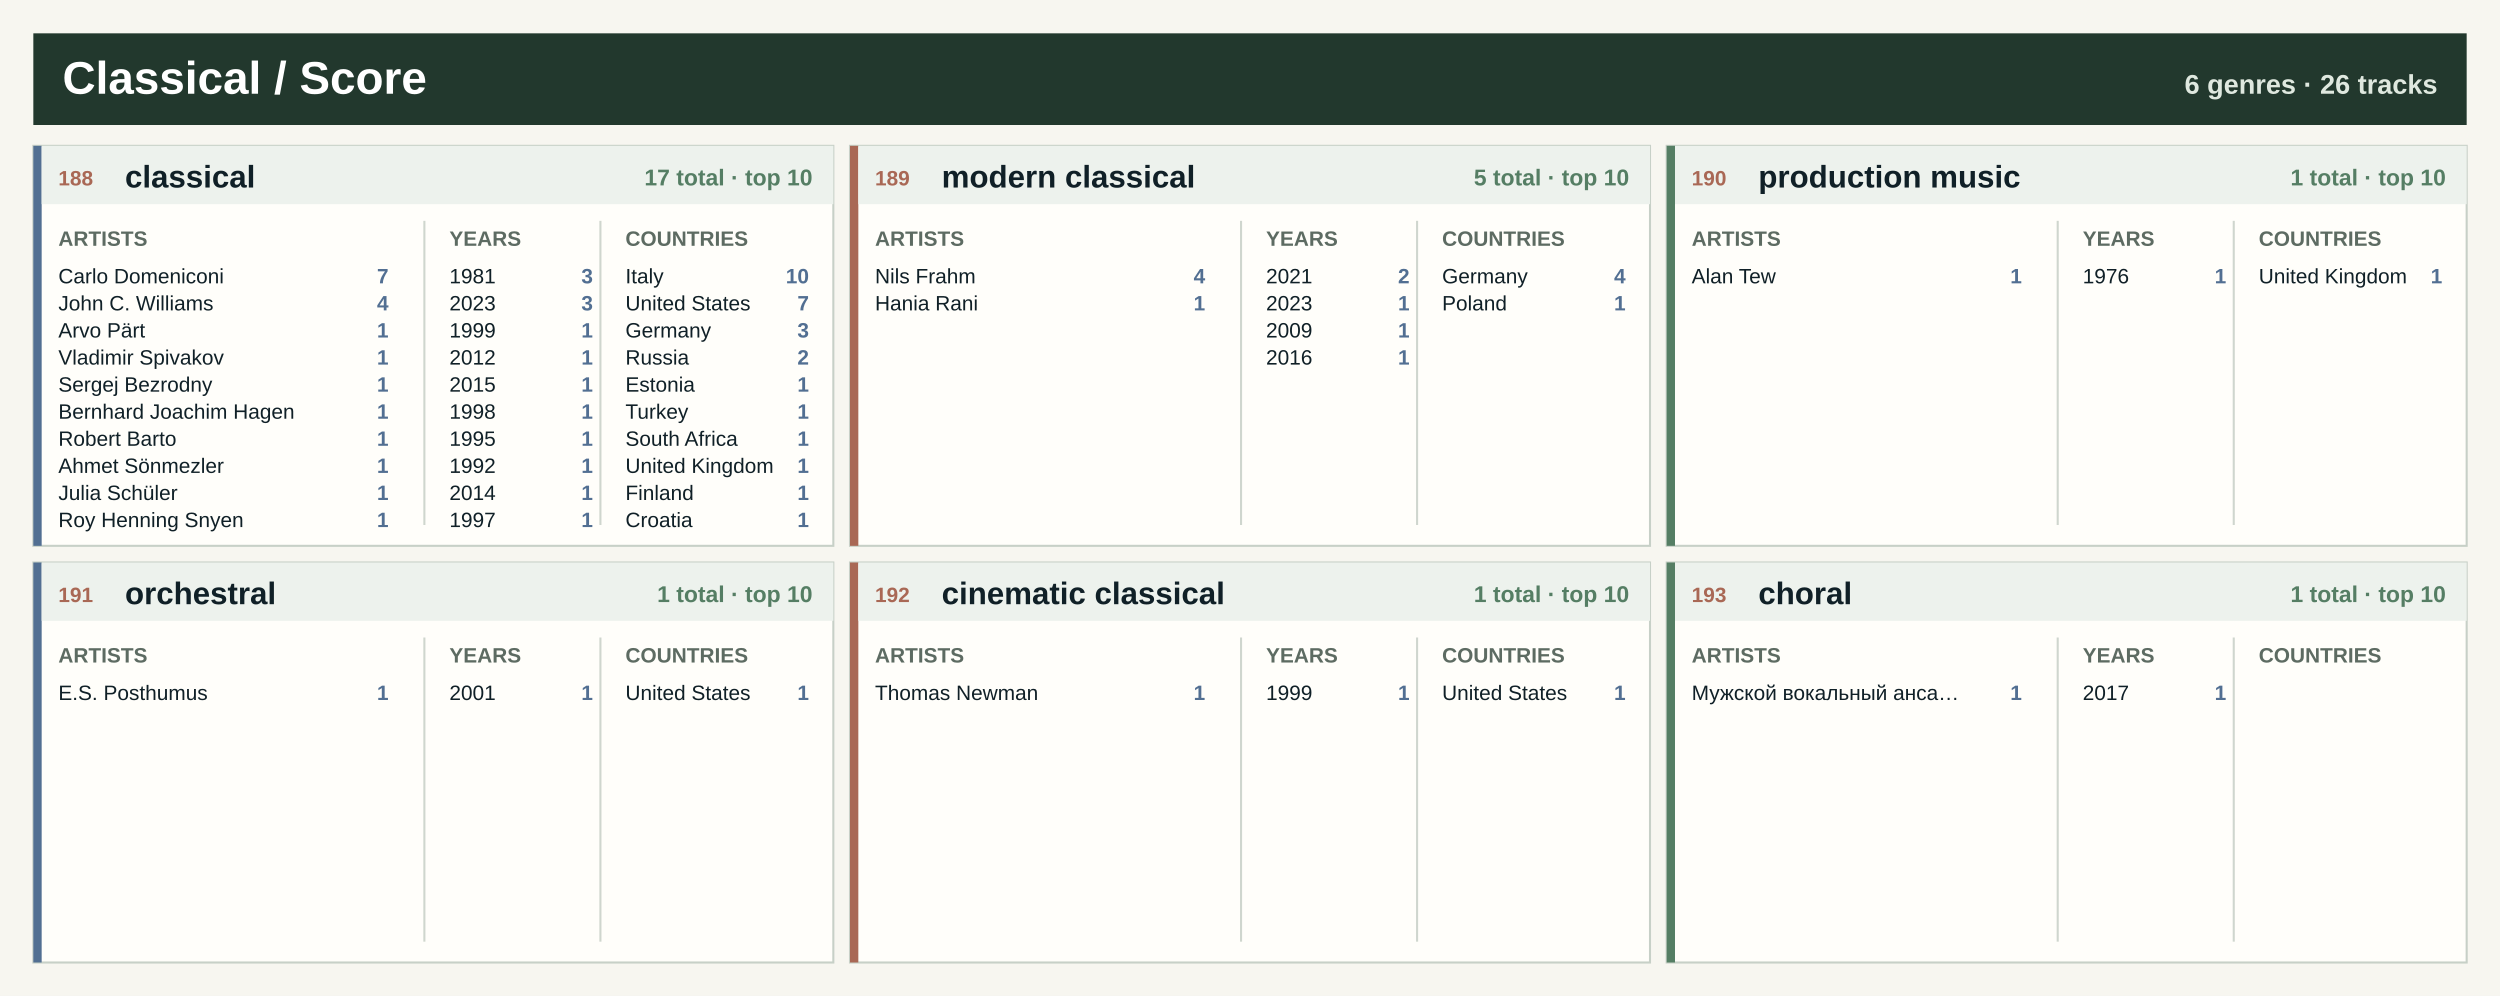
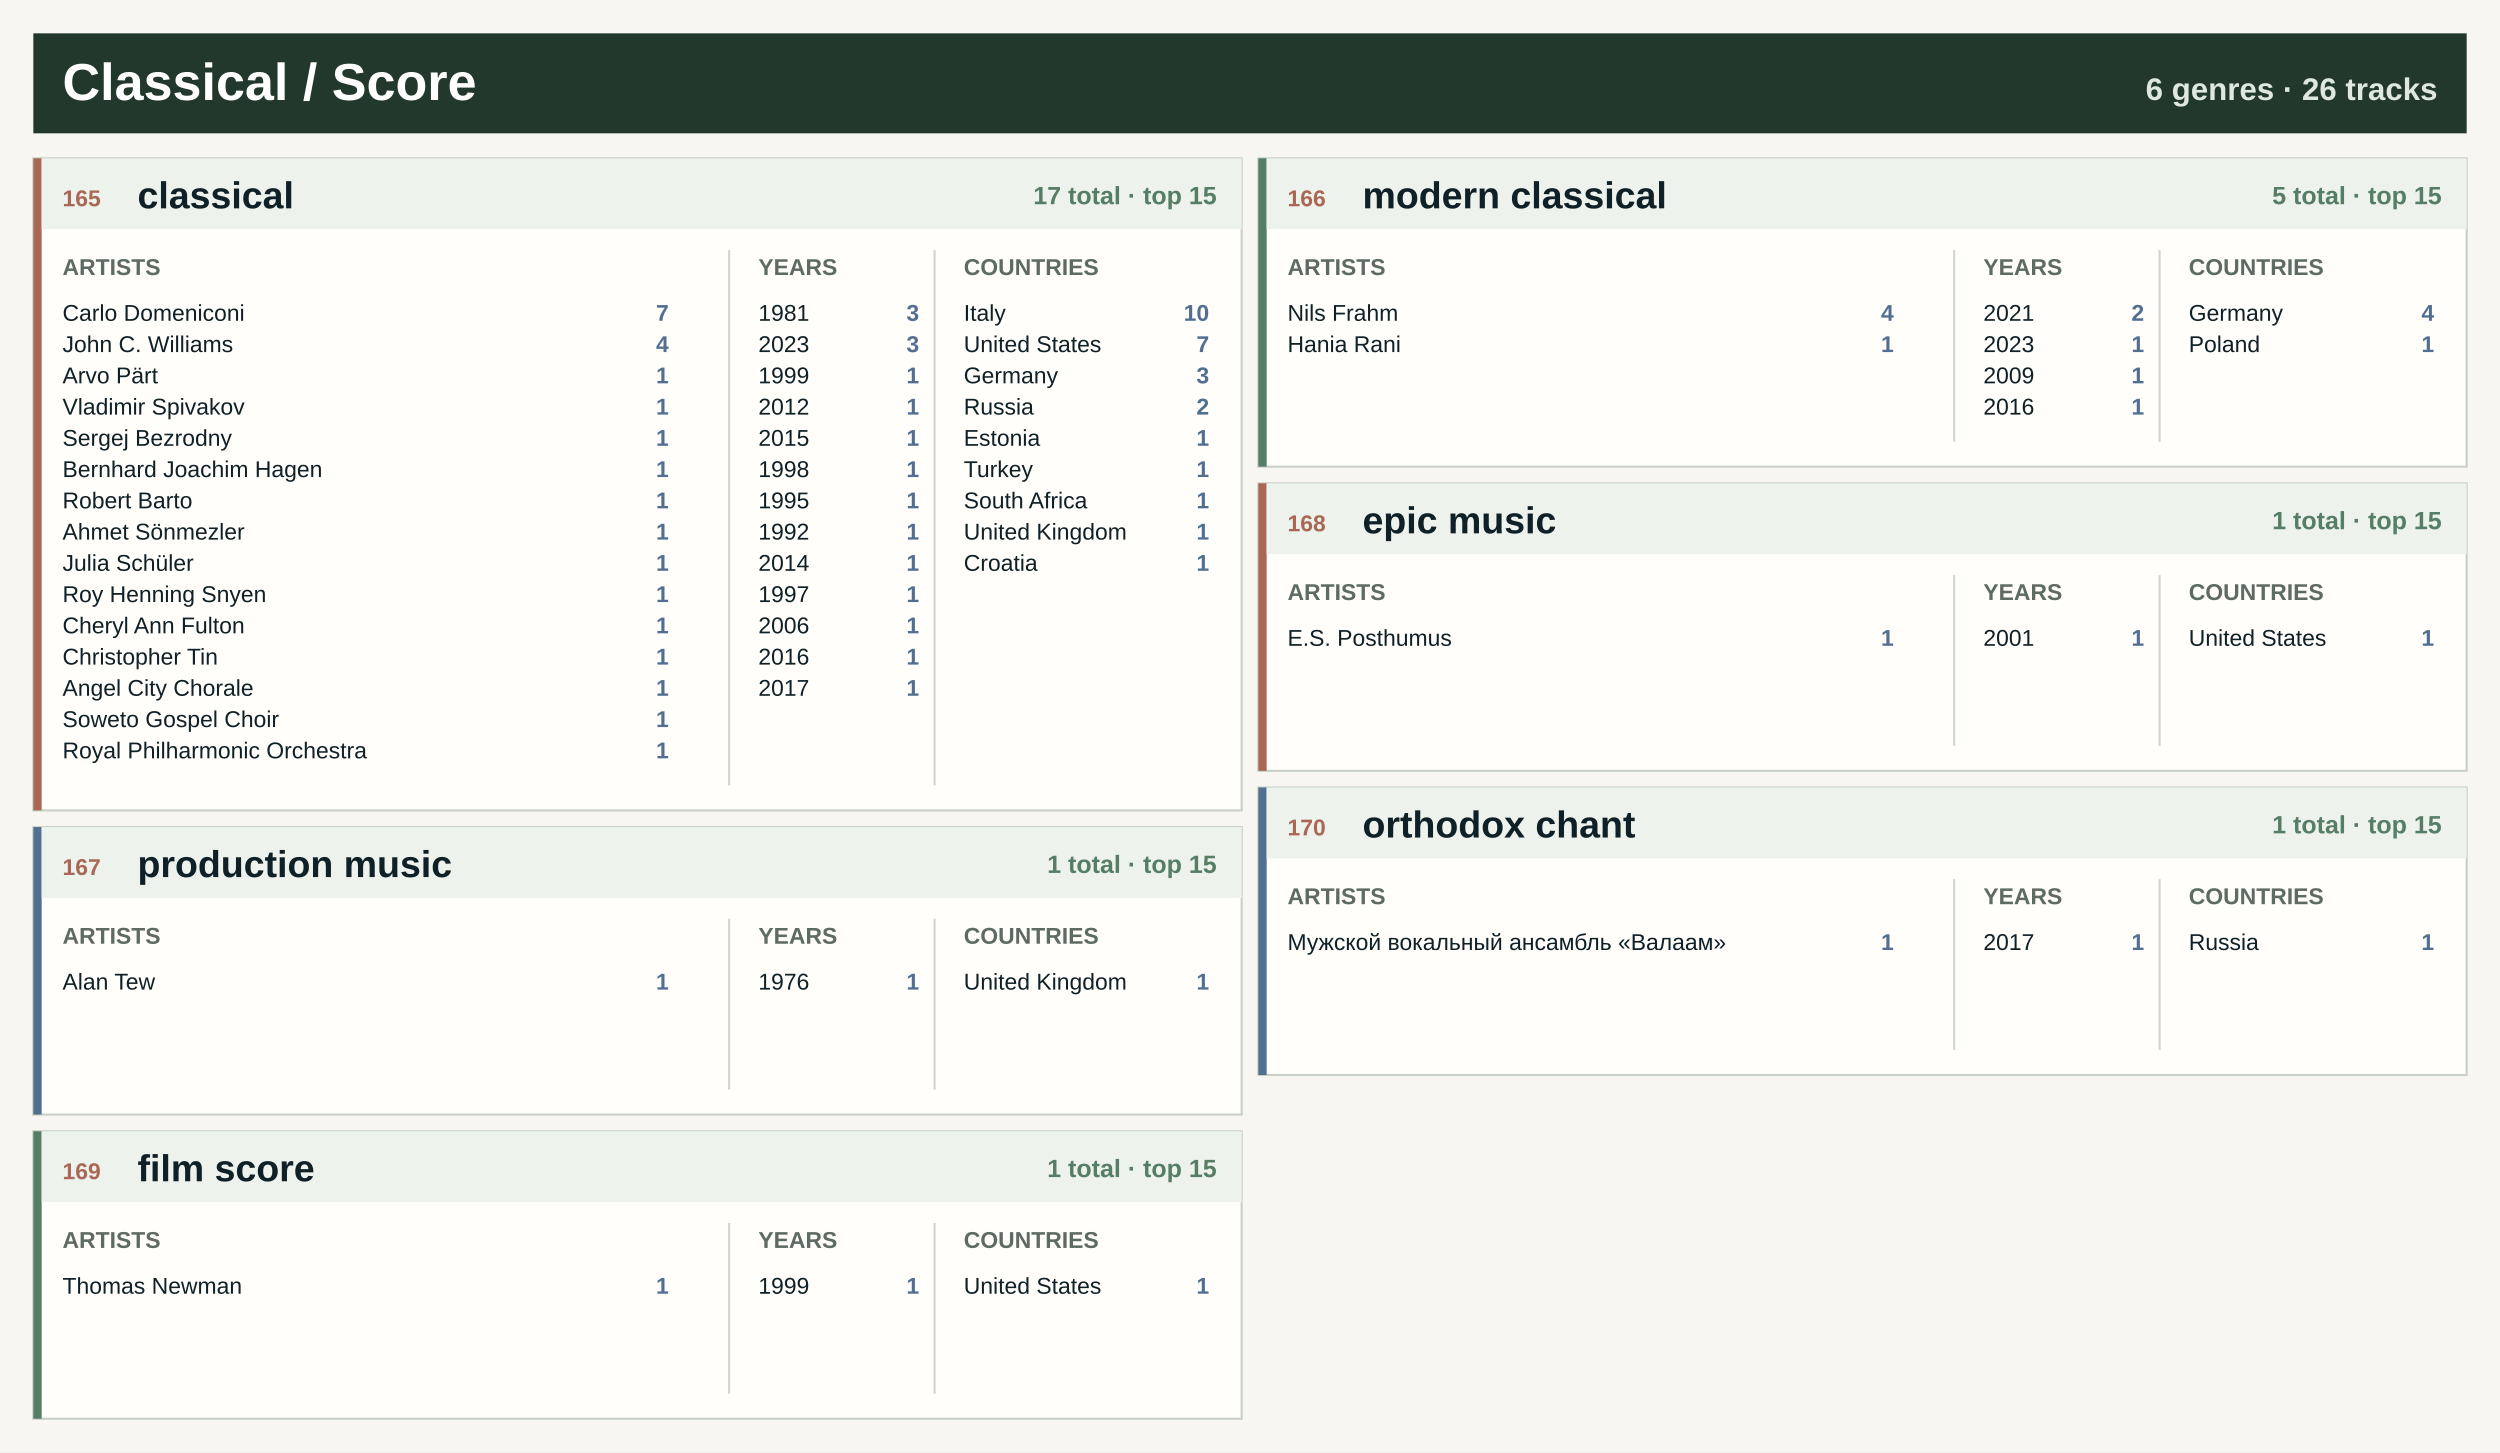
- <svg xmlns="http://www.w3.org/2000/svg" width="1200" height="478" viewBox="0 0 1200 478" role="img" aria-label="Classical / Score genre atlas">
-   <rect width="1200" height="478" fill="#f7f6f0" />
-   <rect x="16" y="16" width="1168" height="44" fill="#22382d" />
-   <text x="30.0" y="45.0" font-family="Segoe UI, Arial, sans-serif" font-size="22" font-weight="800" fill="#ffffff" text-anchor="start">Classical / Score</text>
-   <text x="1170.0" y="45.0" font-family="Segoe UI, Arial, sans-serif" font-size="13" font-weight="800" fill="#dfe8df" text-anchor="end">6 genres · 26 tracks</text>
-   <rect x="16.0" y="70.0" width="384.0" height="192" fill="#fffefa" stroke="#c7d0c7" />
-   <rect x="16.0" y="70.0" width="4" height="192" fill="#526f92" />
-   <rect x="20.0" y="70.0" width="380.0" height="28" fill="#edf2ed" />
-   <text x="28.0" y="89.0" font-family="Segoe UI, Arial, sans-serif" font-size="10" font-weight="800" fill="#a96855" text-anchor="start">188</text>
-   <text x="60.0" y="90.0" font-family="Segoe UI, Arial, sans-serif" font-size="15" font-weight="800" fill="#102027" text-anchor="start">classical</text>
-   <text x="390.0" y="89.0" font-family="Segoe UI, Arial, sans-serif" font-size="11" font-weight="800" fill="#557e64" text-anchor="end">17 total · top 10</text>
-   <text x="28.0" y="118.0" font-family="Segoe UI, Arial, sans-serif" font-size="10" font-weight="800" fill="#5d6b62" text-anchor="start">ARTISTS</text>
-   <text x="215.7" y="118.0" font-family="Segoe UI, Arial, sans-serif" font-size="10" font-weight="800" fill="#5d6b62" text-anchor="start">YEARS</text>
-   <text x="300.2" y="118.0" font-family="Segoe UI, Arial, sans-serif" font-size="10" font-weight="800" fill="#5d6b62" text-anchor="start">COUNTRIES</text>
-   <line x1="203.7" y1="106" x2="203.7" y2="252" stroke="#cfd6ce" />
-   <line x1="288.2" y1="106" x2="288.2" y2="252" stroke="#cfd6ce" />
-   <text x="28.0" y="136.0" font-family="Segoe UI, Arial, sans-serif" font-size="10" font-weight="400" fill="#102027" text-anchor="start">Carlo Domeniconi</text>
-   <text x="186.5" y="136.0" font-family="Segoe UI, Arial, sans-serif" font-size="10" font-weight="800" fill="#526f92" text-anchor="end">7</text>
-   <text x="28.0" y="149.0" font-family="Segoe UI, Arial, sans-serif" font-size="10" font-weight="400" fill="#102027" text-anchor="start">John C. Williams</text>
-   <text x="186.5" y="149.0" font-family="Segoe UI, Arial, sans-serif" font-size="10" font-weight="800" fill="#526f92" text-anchor="end">4</text>
-   <text x="28.0" y="162.0" font-family="Segoe UI, Arial, sans-serif" font-size="10" font-weight="400" fill="#102027" text-anchor="start">Arvo Pärt</text>
-   <text x="186.5" y="162.0" font-family="Segoe UI, Arial, sans-serif" font-size="10" font-weight="800" fill="#526f92" text-anchor="end">1</text>
-   <text x="28.0" y="175.0" font-family="Segoe UI, Arial, sans-serif" font-size="10" font-weight="400" fill="#102027" text-anchor="start">Vladimir Spivakov</text>
-   <text x="186.5" y="175.0" font-family="Segoe UI, Arial, sans-serif" font-size="10" font-weight="800" fill="#526f92" text-anchor="end">1</text>
-   <text x="28.0" y="188.0" font-family="Segoe UI, Arial, sans-serif" font-size="10" font-weight="400" fill="#102027" text-anchor="start">Sergej Bezrodny</text>
-   <text x="186.5" y="188.0" font-family="Segoe UI, Arial, sans-serif" font-size="10" font-weight="800" fill="#526f92" text-anchor="end">1</text>
-   <text x="28.0" y="201.0" font-family="Segoe UI, Arial, sans-serif" font-size="10" font-weight="400" fill="#102027" text-anchor="start">Bernhard Joachim Hagen</text>
-   <text x="186.5" y="201.0" font-family="Segoe UI, Arial, sans-serif" font-size="10" font-weight="800" fill="#526f92" text-anchor="end">1</text>
-   <text x="28.0" y="214.0" font-family="Segoe UI, Arial, sans-serif" font-size="10" font-weight="400" fill="#102027" text-anchor="start">Robert Barto</text>
-   <text x="186.5" y="214.0" font-family="Segoe UI, Arial, sans-serif" font-size="10" font-weight="800" fill="#526f92" text-anchor="end">1</text>
-   <text x="28.0" y="227.0" font-family="Segoe UI, Arial, sans-serif" font-size="10" font-weight="400" fill="#102027" text-anchor="start">Ahmet Sönmezler</text>
-   <text x="186.5" y="227.0" font-family="Segoe UI, Arial, sans-serif" font-size="10" font-weight="800" fill="#526f92" text-anchor="end">1</text>
-   <text x="28.0" y="240.0" font-family="Segoe UI, Arial, sans-serif" font-size="10" font-weight="400" fill="#102027" text-anchor="start">Julia Schüler</text>
-   <text x="186.5" y="240.0" font-family="Segoe UI, Arial, sans-serif" font-size="10" font-weight="800" fill="#526f92" text-anchor="end">1</text>
-   <text x="28.0" y="253.0" font-family="Segoe UI, Arial, sans-serif" font-size="10" font-weight="400" fill="#102027" text-anchor="start">Roy Henning Snyen</text>
-   <text x="186.5" y="253.0" font-family="Segoe UI, Arial, sans-serif" font-size="10" font-weight="800" fill="#526f92" text-anchor="end">1</text>
-   <text x="215.7" y="136.0" font-family="Segoe UI, Arial, sans-serif" font-size="10" font-weight="400" fill="#102027" text-anchor="start">1981</text>
-   <text x="284.6" y="136.0" font-family="Segoe UI, Arial, sans-serif" font-size="10" font-weight="800" fill="#526f92" text-anchor="end">3</text>
-   <text x="215.7" y="149.0" font-family="Segoe UI, Arial, sans-serif" font-size="10" font-weight="400" fill="#102027" text-anchor="start">2023</text>
-   <text x="284.6" y="149.0" font-family="Segoe UI, Arial, sans-serif" font-size="10" font-weight="800" fill="#526f92" text-anchor="end">3</text>
-   <text x="215.7" y="162.0" font-family="Segoe UI, Arial, sans-serif" font-size="10" font-weight="400" fill="#102027" text-anchor="start">1999</text>
-   <text x="284.6" y="162.0" font-family="Segoe UI, Arial, sans-serif" font-size="10" font-weight="800" fill="#526f92" text-anchor="end">1</text>
-   <text x="215.7" y="175.0" font-family="Segoe UI, Arial, sans-serif" font-size="10" font-weight="400" fill="#102027" text-anchor="start">2012</text>
-   <text x="284.6" y="175.0" font-family="Segoe UI, Arial, sans-serif" font-size="10" font-weight="800" fill="#526f92" text-anchor="end">1</text>
-   <text x="215.7" y="188.0" font-family="Segoe UI, Arial, sans-serif" font-size="10" font-weight="400" fill="#102027" text-anchor="start">2015</text>
-   <text x="284.6" y="188.0" font-family="Segoe UI, Arial, sans-serif" font-size="10" font-weight="800" fill="#526f92" text-anchor="end">1</text>
-   <text x="215.7" y="201.0" font-family="Segoe UI, Arial, sans-serif" font-size="10" font-weight="400" fill="#102027" text-anchor="start">1998</text>
-   <text x="284.6" y="201.0" font-family="Segoe UI, Arial, sans-serif" font-size="10" font-weight="800" fill="#526f92" text-anchor="end">1</text>
-   <text x="215.7" y="214.0" font-family="Segoe UI, Arial, sans-serif" font-size="10" font-weight="400" fill="#102027" text-anchor="start">1995</text>
-   <text x="284.6" y="214.0" font-family="Segoe UI, Arial, sans-serif" font-size="10" font-weight="800" fill="#526f92" text-anchor="end">1</text>
-   <text x="215.7" y="227.0" font-family="Segoe UI, Arial, sans-serif" font-size="10" font-weight="400" fill="#102027" text-anchor="start">1992</text>
-   <text x="284.6" y="227.0" font-family="Segoe UI, Arial, sans-serif" font-size="10" font-weight="800" fill="#526f92" text-anchor="end">1</text>
-   <text x="215.7" y="240.0" font-family="Segoe UI, Arial, sans-serif" font-size="10" font-weight="400" fill="#102027" text-anchor="start">2014</text>
-   <text x="284.6" y="240.0" font-family="Segoe UI, Arial, sans-serif" font-size="10" font-weight="800" fill="#526f92" text-anchor="end">1</text>
-   <text x="215.7" y="253.0" font-family="Segoe UI, Arial, sans-serif" font-size="10" font-weight="400" fill="#102027" text-anchor="start">1997</text>
-   <text x="284.6" y="253.0" font-family="Segoe UI, Arial, sans-serif" font-size="10" font-weight="800" fill="#526f92" text-anchor="end">1</text>
-   <text x="300.2" y="136.0" font-family="Segoe UI, Arial, sans-serif" font-size="10" font-weight="400" fill="#102027" text-anchor="start">Italy</text>
-   <text x="388.3" y="136.0" font-family="Segoe UI, Arial, sans-serif" font-size="10" font-weight="800" fill="#526f92" text-anchor="end">10</text>
-   <text x="300.2" y="149.0" font-family="Segoe UI, Arial, sans-serif" font-size="10" font-weight="400" fill="#102027" text-anchor="start">United States</text>
-   <text x="388.3" y="149.0" font-family="Segoe UI, Arial, sans-serif" font-size="10" font-weight="800" fill="#526f92" text-anchor="end">7</text>
-   <text x="300.2" y="162.0" font-family="Segoe UI, Arial, sans-serif" font-size="10" font-weight="400" fill="#102027" text-anchor="start">Germany</text>
-   <text x="388.3" y="162.0" font-family="Segoe UI, Arial, sans-serif" font-size="10" font-weight="800" fill="#526f92" text-anchor="end">3</text>
-   <text x="300.2" y="175.0" font-family="Segoe UI, Arial, sans-serif" font-size="10" font-weight="400" fill="#102027" text-anchor="start">Russia</text>
-   <text x="388.3" y="175.0" font-family="Segoe UI, Arial, sans-serif" font-size="10" font-weight="800" fill="#526f92" text-anchor="end">2</text>
-   <text x="300.2" y="188.0" font-family="Segoe UI, Arial, sans-serif" font-size="10" font-weight="400" fill="#102027" text-anchor="start">Estonia</text>
-   <text x="388.3" y="188.0" font-family="Segoe UI, Arial, sans-serif" font-size="10" font-weight="800" fill="#526f92" text-anchor="end">1</text>
-   <text x="300.2" y="201.0" font-family="Segoe UI, Arial, sans-serif" font-size="10" font-weight="400" fill="#102027" text-anchor="start">Turkey</text>
-   <text x="388.3" y="201.0" font-family="Segoe UI, Arial, sans-serif" font-size="10" font-weight="800" fill="#526f92" text-anchor="end">1</text>
-   <text x="300.2" y="214.0" font-family="Segoe UI, Arial, sans-serif" font-size="10" font-weight="400" fill="#102027" text-anchor="start">South Africa</text>
-   <text x="388.3" y="214.0" font-family="Segoe UI, Arial, sans-serif" font-size="10" font-weight="800" fill="#526f92" text-anchor="end">1</text>
-   <text x="300.2" y="227.0" font-family="Segoe UI, Arial, sans-serif" font-size="10" font-weight="400" fill="#102027" text-anchor="start">United Kingdom</text>
-   <text x="388.3" y="227.0" font-family="Segoe UI, Arial, sans-serif" font-size="10" font-weight="800" fill="#526f92" text-anchor="end">1</text>
-   <text x="300.2" y="240.0" font-family="Segoe UI, Arial, sans-serif" font-size="10" font-weight="400" fill="#102027" text-anchor="start">Finland</text>
-   <text x="388.3" y="240.0" font-family="Segoe UI, Arial, sans-serif" font-size="10" font-weight="800" fill="#526f92" text-anchor="end">1</text>
-   <text x="300.2" y="253.0" font-family="Segoe UI, Arial, sans-serif" font-size="10" font-weight="400" fill="#102027" text-anchor="start">Croatia</text>
-   <text x="388.3" y="253.0" font-family="Segoe UI, Arial, sans-serif" font-size="10" font-weight="800" fill="#526f92" text-anchor="end">1</text>
-   <rect x="408.0" y="70.0" width="384.0" height="192" fill="#fffefa" stroke="#c7d0c7" />
-   <rect x="408.0" y="70.0" width="4" height="192" fill="#a96855" />
-   <rect x="412.0" y="70.0" width="380.0" height="28" fill="#edf2ed" />
-   <text x="420.0" y="89.0" font-family="Segoe UI, Arial, sans-serif" font-size="10" font-weight="800" fill="#a96855" text-anchor="start">189</text>
-   <text x="452.0" y="90.0" font-family="Segoe UI, Arial, sans-serif" font-size="15" font-weight="800" fill="#102027" text-anchor="start">modern classical</text>
-   <text x="782.0" y="89.0" font-family="Segoe UI, Arial, sans-serif" font-size="11" font-weight="800" fill="#557e64" text-anchor="end">5 total · top 10</text>
-   <text x="420.0" y="118.0" font-family="Segoe UI, Arial, sans-serif" font-size="10" font-weight="800" fill="#5d6b62" text-anchor="start">ARTISTS</text>
-   <text x="607.7" y="118.0" font-family="Segoe UI, Arial, sans-serif" font-size="10" font-weight="800" fill="#5d6b62" text-anchor="start">YEARS</text>
-   <text x="692.2" y="118.0" font-family="Segoe UI, Arial, sans-serif" font-size="10" font-weight="800" fill="#5d6b62" text-anchor="start">COUNTRIES</text>
-   <line x1="595.7" y1="106" x2="595.7" y2="252" stroke="#cfd6ce" />
-   <line x1="680.2" y1="106" x2="680.2" y2="252" stroke="#cfd6ce" />
-   <text x="420.0" y="136.0" font-family="Segoe UI, Arial, sans-serif" font-size="10" font-weight="400" fill="#102027" text-anchor="start">Nils Frahm</text>
-   <text x="578.5" y="136.0" font-family="Segoe UI, Arial, sans-serif" font-size="10" font-weight="800" fill="#526f92" text-anchor="end">4</text>
-   <text x="420.0" y="149.0" font-family="Segoe UI, Arial, sans-serif" font-size="10" font-weight="400" fill="#102027" text-anchor="start">Hania Rani</text>
-   <text x="578.5" y="149.0" font-family="Segoe UI, Arial, sans-serif" font-size="10" font-weight="800" fill="#526f92" text-anchor="end">1</text>
-   <text x="607.7" y="136.0" font-family="Segoe UI, Arial, sans-serif" font-size="10" font-weight="400" fill="#102027" text-anchor="start">2021</text>
-   <text x="676.6" y="136.0" font-family="Segoe UI, Arial, sans-serif" font-size="10" font-weight="800" fill="#526f92" text-anchor="end">2</text>
-   <text x="607.7" y="149.0" font-family="Segoe UI, Arial, sans-serif" font-size="10" font-weight="400" fill="#102027" text-anchor="start">2023</text>
-   <text x="676.6" y="149.0" font-family="Segoe UI, Arial, sans-serif" font-size="10" font-weight="800" fill="#526f92" text-anchor="end">1</text>
-   <text x="607.7" y="162.0" font-family="Segoe UI, Arial, sans-serif" font-size="10" font-weight="400" fill="#102027" text-anchor="start">2009</text>
-   <text x="676.6" y="162.0" font-family="Segoe UI, Arial, sans-serif" font-size="10" font-weight="800" fill="#526f92" text-anchor="end">1</text>
-   <text x="607.7" y="175.0" font-family="Segoe UI, Arial, sans-serif" font-size="10" font-weight="400" fill="#102027" text-anchor="start">2016</text>
-   <text x="676.6" y="175.0" font-family="Segoe UI, Arial, sans-serif" font-size="10" font-weight="800" fill="#526f92" text-anchor="end">1</text>
-   <text x="692.2" y="136.0" font-family="Segoe UI, Arial, sans-serif" font-size="10" font-weight="400" fill="#102027" text-anchor="start">Germany</text>
-   <text x="780.3" y="136.0" font-family="Segoe UI, Arial, sans-serif" font-size="10" font-weight="800" fill="#526f92" text-anchor="end">4</text>
-   <text x="692.2" y="149.0" font-family="Segoe UI, Arial, sans-serif" font-size="10" font-weight="400" fill="#102027" text-anchor="start">Poland</text>
-   <text x="780.3" y="149.0" font-family="Segoe UI, Arial, sans-serif" font-size="10" font-weight="800" fill="#526f92" text-anchor="end">1</text>
-   <rect x="800.0" y="70.0" width="384.0" height="192" fill="#fffefa" stroke="#c7d0c7" />
-   <rect x="800.0" y="70.0" width="4" height="192" fill="#557e64" />
-   <rect x="804.0" y="70.0" width="380.0" height="28" fill="#edf2ed" />
-   <text x="812.0" y="89.0" font-family="Segoe UI, Arial, sans-serif" font-size="10" font-weight="800" fill="#a96855" text-anchor="start">190</text>
-   <text x="844.0" y="90.0" font-family="Segoe UI, Arial, sans-serif" font-size="15" font-weight="800" fill="#102027" text-anchor="start">production music</text>
-   <text x="1174.0" y="89.0" font-family="Segoe UI, Arial, sans-serif" font-size="11" font-weight="800" fill="#557e64" text-anchor="end">1 total · top 10</text>
-   <text x="812.0" y="118.0" font-family="Segoe UI, Arial, sans-serif" font-size="10" font-weight="800" fill="#5d6b62" text-anchor="start">ARTISTS</text>
-   <text x="999.7" y="118.0" font-family="Segoe UI, Arial, sans-serif" font-size="10" font-weight="800" fill="#5d6b62" text-anchor="start">YEARS</text>
-   <text x="1084.2" y="118.0" font-family="Segoe UI, Arial, sans-serif" font-size="10" font-weight="800" fill="#5d6b62" text-anchor="start">COUNTRIES</text>
-   <line x1="987.7" y1="106" x2="987.7" y2="252" stroke="#cfd6ce" />
-   <line x1="1072.2" y1="106" x2="1072.2" y2="252" stroke="#cfd6ce" />
-   <text x="812.0" y="136.0" font-family="Segoe UI, Arial, sans-serif" font-size="10" font-weight="400" fill="#102027" text-anchor="start">Alan Tew</text>
-   <text x="970.5" y="136.0" font-family="Segoe UI, Arial, sans-serif" font-size="10" font-weight="800" fill="#526f92" text-anchor="end">1</text>
-   <text x="999.7" y="136.0" font-family="Segoe UI, Arial, sans-serif" font-size="10" font-weight="400" fill="#102027" text-anchor="start">1976</text>
-   <text x="1068.6" y="136.0" font-family="Segoe UI, Arial, sans-serif" font-size="10" font-weight="800" fill="#526f92" text-anchor="end">1</text>
-   <text x="1084.2" y="136.0" font-family="Segoe UI, Arial, sans-serif" font-size="10" font-weight="400" fill="#102027" text-anchor="start">United Kingdom</text>
-   <text x="1172.3" y="136.0" font-family="Segoe UI, Arial, sans-serif" font-size="10" font-weight="800" fill="#526f92" text-anchor="end">1</text>
-   <rect x="16.0" y="270.0" width="384.0" height="192" fill="#fffefa" stroke="#c7d0c7" />
-   <rect x="16.0" y="270.0" width="4" height="192" fill="#526f92" />
-   <rect x="20.0" y="270.0" width="380.0" height="28" fill="#edf2ed" />
-   <text x="28.0" y="289.0" font-family="Segoe UI, Arial, sans-serif" font-size="10" font-weight="800" fill="#a96855" text-anchor="start">191</text>
-   <text x="60.0" y="290.0" font-family="Segoe UI, Arial, sans-serif" font-size="15" font-weight="800" fill="#102027" text-anchor="start">orchestral</text>
-   <text x="390.0" y="289.0" font-family="Segoe UI, Arial, sans-serif" font-size="11" font-weight="800" fill="#557e64" text-anchor="end">1 total · top 10</text>
-   <text x="28.0" y="318.0" font-family="Segoe UI, Arial, sans-serif" font-size="10" font-weight="800" fill="#5d6b62" text-anchor="start">ARTISTS</text>
-   <text x="215.7" y="318.0" font-family="Segoe UI, Arial, sans-serif" font-size="10" font-weight="800" fill="#5d6b62" text-anchor="start">YEARS</text>
-   <text x="300.2" y="318.0" font-family="Segoe UI, Arial, sans-serif" font-size="10" font-weight="800" fill="#5d6b62" text-anchor="start">COUNTRIES</text>
-   <line x1="203.7" y1="306" x2="203.7" y2="452" stroke="#cfd6ce" />
-   <line x1="288.2" y1="306" x2="288.2" y2="452" stroke="#cfd6ce" />
-   <text x="28.0" y="336.0" font-family="Segoe UI, Arial, sans-serif" font-size="10" font-weight="400" fill="#102027" text-anchor="start">E.S. Posthumus</text>
-   <text x="186.5" y="336.0" font-family="Segoe UI, Arial, sans-serif" font-size="10" font-weight="800" fill="#526f92" text-anchor="end">1</text>
-   <text x="215.7" y="336.0" font-family="Segoe UI, Arial, sans-serif" font-size="10" font-weight="400" fill="#102027" text-anchor="start">2001</text>
-   <text x="284.6" y="336.0" font-family="Segoe UI, Arial, sans-serif" font-size="10" font-weight="800" fill="#526f92" text-anchor="end">1</text>
-   <text x="300.2" y="336.0" font-family="Segoe UI, Arial, sans-serif" font-size="10" font-weight="400" fill="#102027" text-anchor="start">United States</text>
-   <text x="388.3" y="336.0" font-family="Segoe UI, Arial, sans-serif" font-size="10" font-weight="800" fill="#526f92" text-anchor="end">1</text>
-   <rect x="408.0" y="270.0" width="384.0" height="192" fill="#fffefa" stroke="#c7d0c7" />
-   <rect x="408.0" y="270.0" width="4" height="192" fill="#a96855" />
-   <rect x="412.0" y="270.0" width="380.0" height="28" fill="#edf2ed" />
-   <text x="420.0" y="289.0" font-family="Segoe UI, Arial, sans-serif" font-size="10" font-weight="800" fill="#a96855" text-anchor="start">192</text>
-   <text x="452.0" y="290.0" font-family="Segoe UI, Arial, sans-serif" font-size="15" font-weight="800" fill="#102027" text-anchor="start">cinematic classical</text>
-   <text x="782.0" y="289.0" font-family="Segoe UI, Arial, sans-serif" font-size="11" font-weight="800" fill="#557e64" text-anchor="end">1 total · top 10</text>
-   <text x="420.0" y="318.0" font-family="Segoe UI, Arial, sans-serif" font-size="10" font-weight="800" fill="#5d6b62" text-anchor="start">ARTISTS</text>
-   <text x="607.7" y="318.0" font-family="Segoe UI, Arial, sans-serif" font-size="10" font-weight="800" fill="#5d6b62" text-anchor="start">YEARS</text>
-   <text x="692.2" y="318.0" font-family="Segoe UI, Arial, sans-serif" font-size="10" font-weight="800" fill="#5d6b62" text-anchor="start">COUNTRIES</text>
-   <line x1="595.7" y1="306" x2="595.7" y2="452" stroke="#cfd6ce" />
-   <line x1="680.2" y1="306" x2="680.2" y2="452" stroke="#cfd6ce" />
-   <text x="420.0" y="336.0" font-family="Segoe UI, Arial, sans-serif" font-size="10" font-weight="400" fill="#102027" text-anchor="start">Thomas Newman</text>
-   <text x="578.5" y="336.0" font-family="Segoe UI, Arial, sans-serif" font-size="10" font-weight="800" fill="#526f92" text-anchor="end">1</text>
-   <text x="607.7" y="336.0" font-family="Segoe UI, Arial, sans-serif" font-size="10" font-weight="400" fill="#102027" text-anchor="start">1999</text>
-   <text x="676.6" y="336.0" font-family="Segoe UI, Arial, sans-serif" font-size="10" font-weight="800" fill="#526f92" text-anchor="end">1</text>
-   <text x="692.2" y="336.0" font-family="Segoe UI, Arial, sans-serif" font-size="10" font-weight="400" fill="#102027" text-anchor="start">United States</text>
-   <text x="780.3" y="336.0" font-family="Segoe UI, Arial, sans-serif" font-size="10" font-weight="800" fill="#526f92" text-anchor="end">1</text>
-   <rect x="800.0" y="270.0" width="384.0" height="192" fill="#fffefa" stroke="#c7d0c7" />
-   <rect x="800.0" y="270.0" width="4" height="192" fill="#557e64" />
-   <rect x="804.0" y="270.0" width="380.0" height="28" fill="#edf2ed" />
-   <text x="812.0" y="289.0" font-family="Segoe UI, Arial, sans-serif" font-size="10" font-weight="800" fill="#a96855" text-anchor="start">193</text>
-   <text x="844.0" y="290.0" font-family="Segoe UI, Arial, sans-serif" font-size="15" font-weight="800" fill="#102027" text-anchor="start">choral</text>
-   <text x="1174.0" y="289.0" font-family="Segoe UI, Arial, sans-serif" font-size="11" font-weight="800" fill="#557e64" text-anchor="end">1 total · top 10</text>
-   <text x="812.0" y="318.0" font-family="Segoe UI, Arial, sans-serif" font-size="10" font-weight="800" fill="#5d6b62" text-anchor="start">ARTISTS</text>
-   <text x="999.7" y="318.0" font-family="Segoe UI, Arial, sans-serif" font-size="10" font-weight="800" fill="#5d6b62" text-anchor="start">YEARS</text>
-   <text x="1084.2" y="318.0" font-family="Segoe UI, Arial, sans-serif" font-size="10" font-weight="800" fill="#5d6b62" text-anchor="start">COUNTRIES</text>
-   <line x1="987.7" y1="306" x2="987.7" y2="452" stroke="#cfd6ce" />
-   <line x1="1072.2" y1="306" x2="1072.2" y2="452" stroke="#cfd6ce" />
-   <text x="812.0" y="336.0" font-family="Segoe UI, Arial, sans-serif" font-size="10" font-weight="400" fill="#102027" text-anchor="start">Мужской вокальный анса…</text>
-   <text x="970.5" y="336.0" font-family="Segoe UI, Arial, sans-serif" font-size="10" font-weight="800" fill="#526f92" text-anchor="end">1</text>
-   <text x="999.7" y="336.0" font-family="Segoe UI, Arial, sans-serif" font-size="10" font-weight="400" fill="#102027" text-anchor="start">2017</text>
-   <text x="1068.6" y="336.0" font-family="Segoe UI, Arial, sans-serif" font-size="10" font-weight="800" fill="#526f92" text-anchor="end">1</text>
+ <svg xmlns="http://www.w3.org/2000/svg" width="1200" height="697" viewBox="0 0 1200 697" role="img" aria-label="Classical / Score genre atlas">
+   <rect width="1200" height="697" fill="#f7f6f0" />
+   <rect x="16" y="16" width="1168" height="48" fill="#22382d" />
+   <text x="30.0" y="48.0" font-family="Segoe UI, Arial, sans-serif" font-size="25" font-weight="800" fill="#ffffff" text-anchor="start">Classical / Score</text>
+   <text x="1170.0" y="48.0" font-family="Segoe UI, Arial, sans-serif" font-size="15" font-weight="800" fill="#dfe8df" text-anchor="end">6 genres · 26 tracks</text>
+   <rect x="16.0" y="76.0" width="580.0" height="313" fill="#fffefa" stroke="#c7d0c7" />
+   <rect x="16.0" y="76.0" width="4" height="313" fill="#a96855" />
+   <rect x="20.0" y="76.0" width="576.0" height="34" fill="#edf2ed" />
+   <text x="30.0" y="99.0" font-family="Segoe UI, Arial, sans-serif" font-size="11" font-weight="800" fill="#a96855" text-anchor="start">165</text>
+   <text x="66.0" y="100.0" font-family="Segoe UI, Arial, sans-serif" font-size="18" font-weight="800" fill="#102027" text-anchor="start">classical</text>
+   <text x="584.0" y="98.0" font-family="Segoe UI, Arial, sans-serif" font-size="12" font-weight="800" fill="#557e64" text-anchor="end">17 total · top 15</text>
+   <text x="30.0" y="132.0" font-family="Segoe UI, Arial, sans-serif" font-size="11" font-weight="800" fill="#5d6b62" text-anchor="start">ARTISTS</text>
+   <text x="364.0" y="132.0" font-family="Segoe UI, Arial, sans-serif" font-size="11" font-weight="800" fill="#5d6b62" text-anchor="start">YEARS</text>
+   <text x="462.6" y="132.0" font-family="Segoe UI, Arial, sans-serif" font-size="11" font-weight="800" fill="#5d6b62" text-anchor="start">COUNTRIES</text>
+   <line x1="350.0" y1="120.0" x2="350.0" y2="377.0" stroke="#cfd6ce" />
+   <line x1="448.6" y1="120.0" x2="448.6" y2="377.0" stroke="#cfd6ce" />
+   <text x="30.0" y="154.0" font-family="Segoe UI, Arial, sans-serif" font-size="11" font-weight="400" fill="#102027" text-anchor="start">Carlo Domeniconi</text>
+   <text x="321.0" y="154.0" font-family="Segoe UI, Arial, sans-serif" font-size="11" font-weight="800" fill="#526f92" text-anchor="end">7</text>
+   <text x="30.0" y="169.0" font-family="Segoe UI, Arial, sans-serif" font-size="11" font-weight="400" fill="#102027" text-anchor="start">John C. Williams</text>
+   <text x="321.0" y="169.0" font-family="Segoe UI, Arial, sans-serif" font-size="11" font-weight="800" fill="#526f92" text-anchor="end">4</text>
+   <text x="30.0" y="184.0" font-family="Segoe UI, Arial, sans-serif" font-size="11" font-weight="400" fill="#102027" text-anchor="start">Arvo Pärt</text>
+   <text x="321.0" y="184.0" font-family="Segoe UI, Arial, sans-serif" font-size="11" font-weight="800" fill="#526f92" text-anchor="end">1</text>
+   <text x="30.0" y="199.0" font-family="Segoe UI, Arial, sans-serif" font-size="11" font-weight="400" fill="#102027" text-anchor="start">Vladimir Spivakov</text>
+   <text x="321.0" y="199.0" font-family="Segoe UI, Arial, sans-serif" font-size="11" font-weight="800" fill="#526f92" text-anchor="end">1</text>
+   <text x="30.0" y="214.0" font-family="Segoe UI, Arial, sans-serif" font-size="11" font-weight="400" fill="#102027" text-anchor="start">Sergej Bezrodny</text>
+   <text x="321.0" y="214.0" font-family="Segoe UI, Arial, sans-serif" font-size="11" font-weight="800" fill="#526f92" text-anchor="end">1</text>
+   <text x="30.0" y="229.0" font-family="Segoe UI, Arial, sans-serif" font-size="11" font-weight="400" fill="#102027" text-anchor="start">Bernhard Joachim Hagen</text>
+   <text x="321.0" y="229.0" font-family="Segoe UI, Arial, sans-serif" font-size="11" font-weight="800" fill="#526f92" text-anchor="end">1</text>
+   <text x="30.0" y="244.0" font-family="Segoe UI, Arial, sans-serif" font-size="11" font-weight="400" fill="#102027" text-anchor="start">Robert Barto</text>
+   <text x="321.0" y="244.0" font-family="Segoe UI, Arial, sans-serif" font-size="11" font-weight="800" fill="#526f92" text-anchor="end">1</text>
+   <text x="30.0" y="259.0" font-family="Segoe UI, Arial, sans-serif" font-size="11" font-weight="400" fill="#102027" text-anchor="start">Ahmet Sönmezler</text>
+   <text x="321.0" y="259.0" font-family="Segoe UI, Arial, sans-serif" font-size="11" font-weight="800" fill="#526f92" text-anchor="end">1</text>
+   <text x="30.0" y="274.0" font-family="Segoe UI, Arial, sans-serif" font-size="11" font-weight="400" fill="#102027" text-anchor="start">Julia Schüler</text>
+   <text x="321.0" y="274.0" font-family="Segoe UI, Arial, sans-serif" font-size="11" font-weight="800" fill="#526f92" text-anchor="end">1</text>
+   <text x="30.0" y="289.0" font-family="Segoe UI, Arial, sans-serif" font-size="11" font-weight="400" fill="#102027" text-anchor="start">Roy Henning Snyen</text>
+   <text x="321.0" y="289.0" font-family="Segoe UI, Arial, sans-serif" font-size="11" font-weight="800" fill="#526f92" text-anchor="end">1</text>
+   <text x="30.0" y="304.0" font-family="Segoe UI, Arial, sans-serif" font-size="11" font-weight="400" fill="#102027" text-anchor="start">Cheryl Ann Fulton</text>
+   <text x="321.0" y="304.0" font-family="Segoe UI, Arial, sans-serif" font-size="11" font-weight="800" fill="#526f92" text-anchor="end">1</text>
+   <text x="30.0" y="319.0" font-family="Segoe UI, Arial, sans-serif" font-size="11" font-weight="400" fill="#102027" text-anchor="start">Christopher Tin</text>
+   <text x="321.0" y="319.0" font-family="Segoe UI, Arial, sans-serif" font-size="11" font-weight="800" fill="#526f92" text-anchor="end">1</text>
+   <text x="30.0" y="334.0" font-family="Segoe UI, Arial, sans-serif" font-size="11" font-weight="400" fill="#102027" text-anchor="start">Angel City Chorale</text>
+   <text x="321.0" y="334.0" font-family="Segoe UI, Arial, sans-serif" font-size="11" font-weight="800" fill="#526f92" text-anchor="end">1</text>
+   <text x="30.0" y="349.0" font-family="Segoe UI, Arial, sans-serif" font-size="11" font-weight="400" fill="#102027" text-anchor="start">Soweto Gospel Choir</text>
+   <text x="321.0" y="349.0" font-family="Segoe UI, Arial, sans-serif" font-size="11" font-weight="800" fill="#526f92" text-anchor="end">1</text>
+   <text x="30.0" y="364.0" font-family="Segoe UI, Arial, sans-serif" font-size="11" font-weight="400" fill="#102027" text-anchor="start">Royal Philharmonic Orchestra</text>
+   <text x="321.0" y="364.0" font-family="Segoe UI, Arial, sans-serif" font-size="11" font-weight="800" fill="#526f92" text-anchor="end">1</text>
+   <text x="364.0" y="154.0" font-family="Segoe UI, Arial, sans-serif" font-size="11" font-weight="400" fill="#102027" text-anchor="start">1981</text>
+   <text x="441.2" y="154.0" font-family="Segoe UI, Arial, sans-serif" font-size="11" font-weight="800" fill="#526f92" text-anchor="end">3</text>
+   <text x="364.0" y="169.0" font-family="Segoe UI, Arial, sans-serif" font-size="11" font-weight="400" fill="#102027" text-anchor="start">2023</text>
+   <text x="441.2" y="169.0" font-family="Segoe UI, Arial, sans-serif" font-size="11" font-weight="800" fill="#526f92" text-anchor="end">3</text>
+   <text x="364.0" y="184.0" font-family="Segoe UI, Arial, sans-serif" font-size="11" font-weight="400" fill="#102027" text-anchor="start">1999</text>
+   <text x="441.2" y="184.0" font-family="Segoe UI, Arial, sans-serif" font-size="11" font-weight="800" fill="#526f92" text-anchor="end">1</text>
+   <text x="364.0" y="199.0" font-family="Segoe UI, Arial, sans-serif" font-size="11" font-weight="400" fill="#102027" text-anchor="start">2012</text>
+   <text x="441.2" y="199.0" font-family="Segoe UI, Arial, sans-serif" font-size="11" font-weight="800" fill="#526f92" text-anchor="end">1</text>
+   <text x="364.0" y="214.0" font-family="Segoe UI, Arial, sans-serif" font-size="11" font-weight="400" fill="#102027" text-anchor="start">2015</text>
+   <text x="441.2" y="214.0" font-family="Segoe UI, Arial, sans-serif" font-size="11" font-weight="800" fill="#526f92" text-anchor="end">1</text>
+   <text x="364.0" y="229.0" font-family="Segoe UI, Arial, sans-serif" font-size="11" font-weight="400" fill="#102027" text-anchor="start">1998</text>
+   <text x="441.2" y="229.0" font-family="Segoe UI, Arial, sans-serif" font-size="11" font-weight="800" fill="#526f92" text-anchor="end">1</text>
+   <text x="364.0" y="244.0" font-family="Segoe UI, Arial, sans-serif" font-size="11" font-weight="400" fill="#102027" text-anchor="start">1995</text>
+   <text x="441.2" y="244.0" font-family="Segoe UI, Arial, sans-serif" font-size="11" font-weight="800" fill="#526f92" text-anchor="end">1</text>
+   <text x="364.0" y="259.0" font-family="Segoe UI, Arial, sans-serif" font-size="11" font-weight="400" fill="#102027" text-anchor="start">1992</text>
+   <text x="441.2" y="259.0" font-family="Segoe UI, Arial, sans-serif" font-size="11" font-weight="800" fill="#526f92" text-anchor="end">1</text>
+   <text x="364.0" y="274.0" font-family="Segoe UI, Arial, sans-serif" font-size="11" font-weight="400" fill="#102027" text-anchor="start">2014</text>
+   <text x="441.2" y="274.0" font-family="Segoe UI, Arial, sans-serif" font-size="11" font-weight="800" fill="#526f92" text-anchor="end">1</text>
+   <text x="364.0" y="289.0" font-family="Segoe UI, Arial, sans-serif" font-size="11" font-weight="400" fill="#102027" text-anchor="start">1997</text>
+   <text x="441.2" y="289.0" font-family="Segoe UI, Arial, sans-serif" font-size="11" font-weight="800" fill="#526f92" text-anchor="end">1</text>
+   <text x="364.0" y="304.0" font-family="Segoe UI, Arial, sans-serif" font-size="11" font-weight="400" fill="#102027" text-anchor="start">2006</text>
+   <text x="441.2" y="304.0" font-family="Segoe UI, Arial, sans-serif" font-size="11" font-weight="800" fill="#526f92" text-anchor="end">1</text>
+   <text x="364.0" y="319.0" font-family="Segoe UI, Arial, sans-serif" font-size="11" font-weight="400" fill="#102027" text-anchor="start">2016</text>
+   <text x="441.2" y="319.0" font-family="Segoe UI, Arial, sans-serif" font-size="11" font-weight="800" fill="#526f92" text-anchor="end">1</text>
+   <text x="364.0" y="334.0" font-family="Segoe UI, Arial, sans-serif" font-size="11" font-weight="400" fill="#102027" text-anchor="start">2017</text>
+   <text x="441.2" y="334.0" font-family="Segoe UI, Arial, sans-serif" font-size="11" font-weight="800" fill="#526f92" text-anchor="end">1</text>
+   <text x="462.6" y="154.0" font-family="Segoe UI, Arial, sans-serif" font-size="11" font-weight="400" fill="#102027" text-anchor="start">Italy</text>
+   <text x="580.4" y="154.0" font-family="Segoe UI, Arial, sans-serif" font-size="11" font-weight="800" fill="#526f92" text-anchor="end">10</text>
+   <text x="462.6" y="169.0" font-family="Segoe UI, Arial, sans-serif" font-size="11" font-weight="400" fill="#102027" text-anchor="start">United States</text>
+   <text x="580.4" y="169.0" font-family="Segoe UI, Arial, sans-serif" font-size="11" font-weight="800" fill="#526f92" text-anchor="end">7</text>
+   <text x="462.6" y="184.0" font-family="Segoe UI, Arial, sans-serif" font-size="11" font-weight="400" fill="#102027" text-anchor="start">Germany</text>
+   <text x="580.4" y="184.0" font-family="Segoe UI, Arial, sans-serif" font-size="11" font-weight="800" fill="#526f92" text-anchor="end">3</text>
+   <text x="462.6" y="199.0" font-family="Segoe UI, Arial, sans-serif" font-size="11" font-weight="400" fill="#102027" text-anchor="start">Russia</text>
+   <text x="580.4" y="199.0" font-family="Segoe UI, Arial, sans-serif" font-size="11" font-weight="800" fill="#526f92" text-anchor="end">2</text>
+   <text x="462.6" y="214.0" font-family="Segoe UI, Arial, sans-serif" font-size="11" font-weight="400" fill="#102027" text-anchor="start">Estonia</text>
+   <text x="580.4" y="214.0" font-family="Segoe UI, Arial, sans-serif" font-size="11" font-weight="800" fill="#526f92" text-anchor="end">1</text>
+   <text x="462.6" y="229.0" font-family="Segoe UI, Arial, sans-serif" font-size="11" font-weight="400" fill="#102027" text-anchor="start">Turkey</text>
+   <text x="580.4" y="229.0" font-family="Segoe UI, Arial, sans-serif" font-size="11" font-weight="800" fill="#526f92" text-anchor="end">1</text>
+   <text x="462.6" y="244.0" font-family="Segoe UI, Arial, sans-serif" font-size="11" font-weight="400" fill="#102027" text-anchor="start">South Africa</text>
+   <text x="580.4" y="244.0" font-family="Segoe UI, Arial, sans-serif" font-size="11" font-weight="800" fill="#526f92" text-anchor="end">1</text>
+   <text x="462.6" y="259.0" font-family="Segoe UI, Arial, sans-serif" font-size="11" font-weight="400" fill="#102027" text-anchor="start">United Kingdom</text>
+   <text x="580.4" y="259.0" font-family="Segoe UI, Arial, sans-serif" font-size="11" font-weight="800" fill="#526f92" text-anchor="end">1</text>
+   <text x="462.6" y="274.0" font-family="Segoe UI, Arial, sans-serif" font-size="11" font-weight="400" fill="#102027" text-anchor="start">Croatia</text>
+   <text x="580.4" y="274.0" font-family="Segoe UI, Arial, sans-serif" font-size="11" font-weight="800" fill="#526f92" text-anchor="end">1</text>
+   <rect x="604.0" y="76.0" width="580.0" height="148" fill="#fffefa" stroke="#c7d0c7" />
+   <rect x="604.0" y="76.0" width="4" height="148" fill="#557e64" />
+   <rect x="608.0" y="76.0" width="576.0" height="34" fill="#edf2ed" />
+   <text x="618.0" y="99.0" font-family="Segoe UI, Arial, sans-serif" font-size="11" font-weight="800" fill="#a96855" text-anchor="start">166</text>
+   <text x="654.0" y="100.0" font-family="Segoe UI, Arial, sans-serif" font-size="18" font-weight="800" fill="#102027" text-anchor="start">modern classical</text>
+   <text x="1172.0" y="98.0" font-family="Segoe UI, Arial, sans-serif" font-size="12" font-weight="800" fill="#557e64" text-anchor="end">5 total · top 15</text>
+   <text x="618.0" y="132.0" font-family="Segoe UI, Arial, sans-serif" font-size="11" font-weight="800" fill="#5d6b62" text-anchor="start">ARTISTS</text>
+   <text x="952.0" y="132.0" font-family="Segoe UI, Arial, sans-serif" font-size="11" font-weight="800" fill="#5d6b62" text-anchor="start">YEARS</text>
+   <text x="1050.6" y="132.0" font-family="Segoe UI, Arial, sans-serif" font-size="11" font-weight="800" fill="#5d6b62" text-anchor="start">COUNTRIES</text>
+   <line x1="938.0" y1="120.0" x2="938.0" y2="212.0" stroke="#cfd6ce" />
+   <line x1="1036.6" y1="120.0" x2="1036.6" y2="212.0" stroke="#cfd6ce" />
+   <text x="618.0" y="154.0" font-family="Segoe UI, Arial, sans-serif" font-size="11" font-weight="400" fill="#102027" text-anchor="start">Nils Frahm</text>
+   <text x="909.0" y="154.0" font-family="Segoe UI, Arial, sans-serif" font-size="11" font-weight="800" fill="#526f92" text-anchor="end">4</text>
+   <text x="618.0" y="169.0" font-family="Segoe UI, Arial, sans-serif" font-size="11" font-weight="400" fill="#102027" text-anchor="start">Hania Rani</text>
+   <text x="909.0" y="169.0" font-family="Segoe UI, Arial, sans-serif" font-size="11" font-weight="800" fill="#526f92" text-anchor="end">1</text>
+   <text x="952.0" y="154.0" font-family="Segoe UI, Arial, sans-serif" font-size="11" font-weight="400" fill="#102027" text-anchor="start">2021</text>
+   <text x="1029.2" y="154.0" font-family="Segoe UI, Arial, sans-serif" font-size="11" font-weight="800" fill="#526f92" text-anchor="end">2</text>
+   <text x="952.0" y="169.0" font-family="Segoe UI, Arial, sans-serif" font-size="11" font-weight="400" fill="#102027" text-anchor="start">2023</text>
+   <text x="1029.2" y="169.0" font-family="Segoe UI, Arial, sans-serif" font-size="11" font-weight="800" fill="#526f92" text-anchor="end">1</text>
+   <text x="952.0" y="184.0" font-family="Segoe UI, Arial, sans-serif" font-size="11" font-weight="400" fill="#102027" text-anchor="start">2009</text>
+   <text x="1029.2" y="184.0" font-family="Segoe UI, Arial, sans-serif" font-size="11" font-weight="800" fill="#526f92" text-anchor="end">1</text>
+   <text x="952.0" y="199.0" font-family="Segoe UI, Arial, sans-serif" font-size="11" font-weight="400" fill="#102027" text-anchor="start">2016</text>
+   <text x="1029.2" y="199.0" font-family="Segoe UI, Arial, sans-serif" font-size="11" font-weight="800" fill="#526f92" text-anchor="end">1</text>
+   <text x="1050.6" y="154.0" font-family="Segoe UI, Arial, sans-serif" font-size="11" font-weight="400" fill="#102027" text-anchor="start">Germany</text>
+   <text x="1168.4" y="154.0" font-family="Segoe UI, Arial, sans-serif" font-size="11" font-weight="800" fill="#526f92" text-anchor="end">4</text>
+   <text x="1050.6" y="169.0" font-family="Segoe UI, Arial, sans-serif" font-size="11" font-weight="400" fill="#102027" text-anchor="start">Poland</text>
+   <text x="1168.4" y="169.0" font-family="Segoe UI, Arial, sans-serif" font-size="11" font-weight="800" fill="#526f92" text-anchor="end">1</text>
+   <rect x="16.0" y="397.0" width="580.0" height="138" fill="#fffefa" stroke="#c7d0c7" />
+   <rect x="16.0" y="397.0" width="4" height="138" fill="#526f92" />
+   <rect x="20.0" y="397.0" width="576.0" height="34" fill="#edf2ed" />
+   <text x="30.0" y="420.0" font-family="Segoe UI, Arial, sans-serif" font-size="11" font-weight="800" fill="#a96855" text-anchor="start">167</text>
+   <text x="66.0" y="421.0" font-family="Segoe UI, Arial, sans-serif" font-size="18" font-weight="800" fill="#102027" text-anchor="start">production music</text>
+   <text x="584.0" y="419.0" font-family="Segoe UI, Arial, sans-serif" font-size="12" font-weight="800" fill="#557e64" text-anchor="end">1 total · top 15</text>
+   <text x="30.0" y="453.0" font-family="Segoe UI, Arial, sans-serif" font-size="11" font-weight="800" fill="#5d6b62" text-anchor="start">ARTISTS</text>
+   <text x="364.0" y="453.0" font-family="Segoe UI, Arial, sans-serif" font-size="11" font-weight="800" fill="#5d6b62" text-anchor="start">YEARS</text>
+   <text x="462.6" y="453.0" font-family="Segoe UI, Arial, sans-serif" font-size="11" font-weight="800" fill="#5d6b62" text-anchor="start">COUNTRIES</text>
+   <line x1="350.0" y1="441.0" x2="350.0" y2="523.0" stroke="#cfd6ce" />
+   <line x1="448.6" y1="441.0" x2="448.6" y2="523.0" stroke="#cfd6ce" />
+   <text x="30.0" y="475.0" font-family="Segoe UI, Arial, sans-serif" font-size="11" font-weight="400" fill="#102027" text-anchor="start">Alan Tew</text>
+   <text x="321.0" y="475.0" font-family="Segoe UI, Arial, sans-serif" font-size="11" font-weight="800" fill="#526f92" text-anchor="end">1</text>
+   <text x="364.0" y="475.0" font-family="Segoe UI, Arial, sans-serif" font-size="11" font-weight="400" fill="#102027" text-anchor="start">1976</text>
+   <text x="441.2" y="475.0" font-family="Segoe UI, Arial, sans-serif" font-size="11" font-weight="800" fill="#526f92" text-anchor="end">1</text>
+   <text x="462.6" y="475.0" font-family="Segoe UI, Arial, sans-serif" font-size="11" font-weight="400" fill="#102027" text-anchor="start">United Kingdom</text>
+   <text x="580.4" y="475.0" font-family="Segoe UI, Arial, sans-serif" font-size="11" font-weight="800" fill="#526f92" text-anchor="end">1</text>
+   <rect x="604.0" y="232.0" width="580.0" height="138" fill="#fffefa" stroke="#c7d0c7" />
+   <rect x="604.0" y="232.0" width="4" height="138" fill="#a96855" />
+   <rect x="608.0" y="232.0" width="576.0" height="34" fill="#edf2ed" />
+   <text x="618.0" y="255.0" font-family="Segoe UI, Arial, sans-serif" font-size="11" font-weight="800" fill="#a96855" text-anchor="start">168</text>
+   <text x="654.0" y="256.0" font-family="Segoe UI, Arial, sans-serif" font-size="18" font-weight="800" fill="#102027" text-anchor="start">epic music</text>
+   <text x="1172.0" y="254.0" font-family="Segoe UI, Arial, sans-serif" font-size="12" font-weight="800" fill="#557e64" text-anchor="end">1 total · top 15</text>
+   <text x="618.0" y="288.0" font-family="Segoe UI, Arial, sans-serif" font-size="11" font-weight="800" fill="#5d6b62" text-anchor="start">ARTISTS</text>
+   <text x="952.0" y="288.0" font-family="Segoe UI, Arial, sans-serif" font-size="11" font-weight="800" fill="#5d6b62" text-anchor="start">YEARS</text>
+   <text x="1050.6" y="288.0" font-family="Segoe UI, Arial, sans-serif" font-size="11" font-weight="800" fill="#5d6b62" text-anchor="start">COUNTRIES</text>
+   <line x1="938.0" y1="276.0" x2="938.0" y2="358.0" stroke="#cfd6ce" />
+   <line x1="1036.6" y1="276.0" x2="1036.6" y2="358.0" stroke="#cfd6ce" />
+   <text x="618.0" y="310.0" font-family="Segoe UI, Arial, sans-serif" font-size="11" font-weight="400" fill="#102027" text-anchor="start">E.S. Posthumus</text>
+   <text x="909.0" y="310.0" font-family="Segoe UI, Arial, sans-serif" font-size="11" font-weight="800" fill="#526f92" text-anchor="end">1</text>
+   <text x="952.0" y="310.0" font-family="Segoe UI, Arial, sans-serif" font-size="11" font-weight="400" fill="#102027" text-anchor="start">2001</text>
+   <text x="1029.2" y="310.0" font-family="Segoe UI, Arial, sans-serif" font-size="11" font-weight="800" fill="#526f92" text-anchor="end">1</text>
+   <text x="1050.6" y="310.0" font-family="Segoe UI, Arial, sans-serif" font-size="11" font-weight="400" fill="#102027" text-anchor="start">United States</text>
+   <text x="1168.4" y="310.0" font-family="Segoe UI, Arial, sans-serif" font-size="11" font-weight="800" fill="#526f92" text-anchor="end">1</text>
+   <rect x="16.0" y="543.0" width="580.0" height="138" fill="#fffefa" stroke="#c7d0c7" />
+   <rect x="16.0" y="543.0" width="4" height="138" fill="#557e64" />
+   <rect x="20.0" y="543.0" width="576.0" height="34" fill="#edf2ed" />
+   <text x="30.0" y="566.0" font-family="Segoe UI, Arial, sans-serif" font-size="11" font-weight="800" fill="#a96855" text-anchor="start">169</text>
+   <text x="66.0" y="567.0" font-family="Segoe UI, Arial, sans-serif" font-size="18" font-weight="800" fill="#102027" text-anchor="start">film score</text>
+   <text x="584.0" y="565.0" font-family="Segoe UI, Arial, sans-serif" font-size="12" font-weight="800" fill="#557e64" text-anchor="end">1 total · top 15</text>
+   <text x="30.0" y="599.0" font-family="Segoe UI, Arial, sans-serif" font-size="11" font-weight="800" fill="#5d6b62" text-anchor="start">ARTISTS</text>
+   <text x="364.0" y="599.0" font-family="Segoe UI, Arial, sans-serif" font-size="11" font-weight="800" fill="#5d6b62" text-anchor="start">YEARS</text>
+   <text x="462.6" y="599.0" font-family="Segoe UI, Arial, sans-serif" font-size="11" font-weight="800" fill="#5d6b62" text-anchor="start">COUNTRIES</text>
+   <line x1="350.0" y1="587.0" x2="350.0" y2="669.0" stroke="#cfd6ce" />
+   <line x1="448.6" y1="587.0" x2="448.6" y2="669.0" stroke="#cfd6ce" />
+   <text x="30.0" y="621.0" font-family="Segoe UI, Arial, sans-serif" font-size="11" font-weight="400" fill="#102027" text-anchor="start">Thomas Newman</text>
+   <text x="321.0" y="621.0" font-family="Segoe UI, Arial, sans-serif" font-size="11" font-weight="800" fill="#526f92" text-anchor="end">1</text>
+   <text x="364.0" y="621.0" font-family="Segoe UI, Arial, sans-serif" font-size="11" font-weight="400" fill="#102027" text-anchor="start">1999</text>
+   <text x="441.2" y="621.0" font-family="Segoe UI, Arial, sans-serif" font-size="11" font-weight="800" fill="#526f92" text-anchor="end">1</text>
+   <text x="462.6" y="621.0" font-family="Segoe UI, Arial, sans-serif" font-size="11" font-weight="400" fill="#102027" text-anchor="start">United States</text>
+   <text x="580.4" y="621.0" font-family="Segoe UI, Arial, sans-serif" font-size="11" font-weight="800" fill="#526f92" text-anchor="end">1</text>
+   <rect x="604.0" y="378.0" width="580.0" height="138" fill="#fffefa" stroke="#c7d0c7" />
+   <rect x="604.0" y="378.0" width="4" height="138" fill="#526f92" />
+   <rect x="608.0" y="378.0" width="576.0" height="34" fill="#edf2ed" />
+   <text x="618.0" y="401.0" font-family="Segoe UI, Arial, sans-serif" font-size="11" font-weight="800" fill="#a96855" text-anchor="start">170</text>
+   <text x="654.0" y="402.0" font-family="Segoe UI, Arial, sans-serif" font-size="18" font-weight="800" fill="#102027" text-anchor="start">orthodox chant</text>
+   <text x="1172.0" y="400.0" font-family="Segoe UI, Arial, sans-serif" font-size="12" font-weight="800" fill="#557e64" text-anchor="end">1 total · top 15</text>
+   <text x="618.0" y="434.0" font-family="Segoe UI, Arial, sans-serif" font-size="11" font-weight="800" fill="#5d6b62" text-anchor="start">ARTISTS</text>
+   <text x="952.0" y="434.0" font-family="Segoe UI, Arial, sans-serif" font-size="11" font-weight="800" fill="#5d6b62" text-anchor="start">YEARS</text>
+   <text x="1050.6" y="434.0" font-family="Segoe UI, Arial, sans-serif" font-size="11" font-weight="800" fill="#5d6b62" text-anchor="start">COUNTRIES</text>
+   <line x1="938.0" y1="422.0" x2="938.0" y2="504.0" stroke="#cfd6ce" />
+   <line x1="1036.6" y1="422.0" x2="1036.6" y2="504.0" stroke="#cfd6ce" />
+   <text x="618.0" y="456.0" font-family="Segoe UI, Arial, sans-serif" font-size="11" font-weight="400" fill="#102027" text-anchor="start">Мужской вокальный ансамбль «Валаам»</text>
+   <text x="909.0" y="456.0" font-family="Segoe UI, Arial, sans-serif" font-size="11" font-weight="800" fill="#526f92" text-anchor="end">1</text>
+   <text x="952.0" y="456.0" font-family="Segoe UI, Arial, sans-serif" font-size="11" font-weight="400" fill="#102027" text-anchor="start">2017</text>
+   <text x="1029.2" y="456.0" font-family="Segoe UI, Arial, sans-serif" font-size="11" font-weight="800" fill="#526f92" text-anchor="end">1</text>
+   <text x="1050.6" y="456.0" font-family="Segoe UI, Arial, sans-serif" font-size="11" font-weight="400" fill="#102027" text-anchor="start">Russia</text>
+   <text x="1168.4" y="456.0" font-family="Segoe UI, Arial, sans-serif" font-size="11" font-weight="800" fill="#526f92" text-anchor="end">1</text>
</svg>
